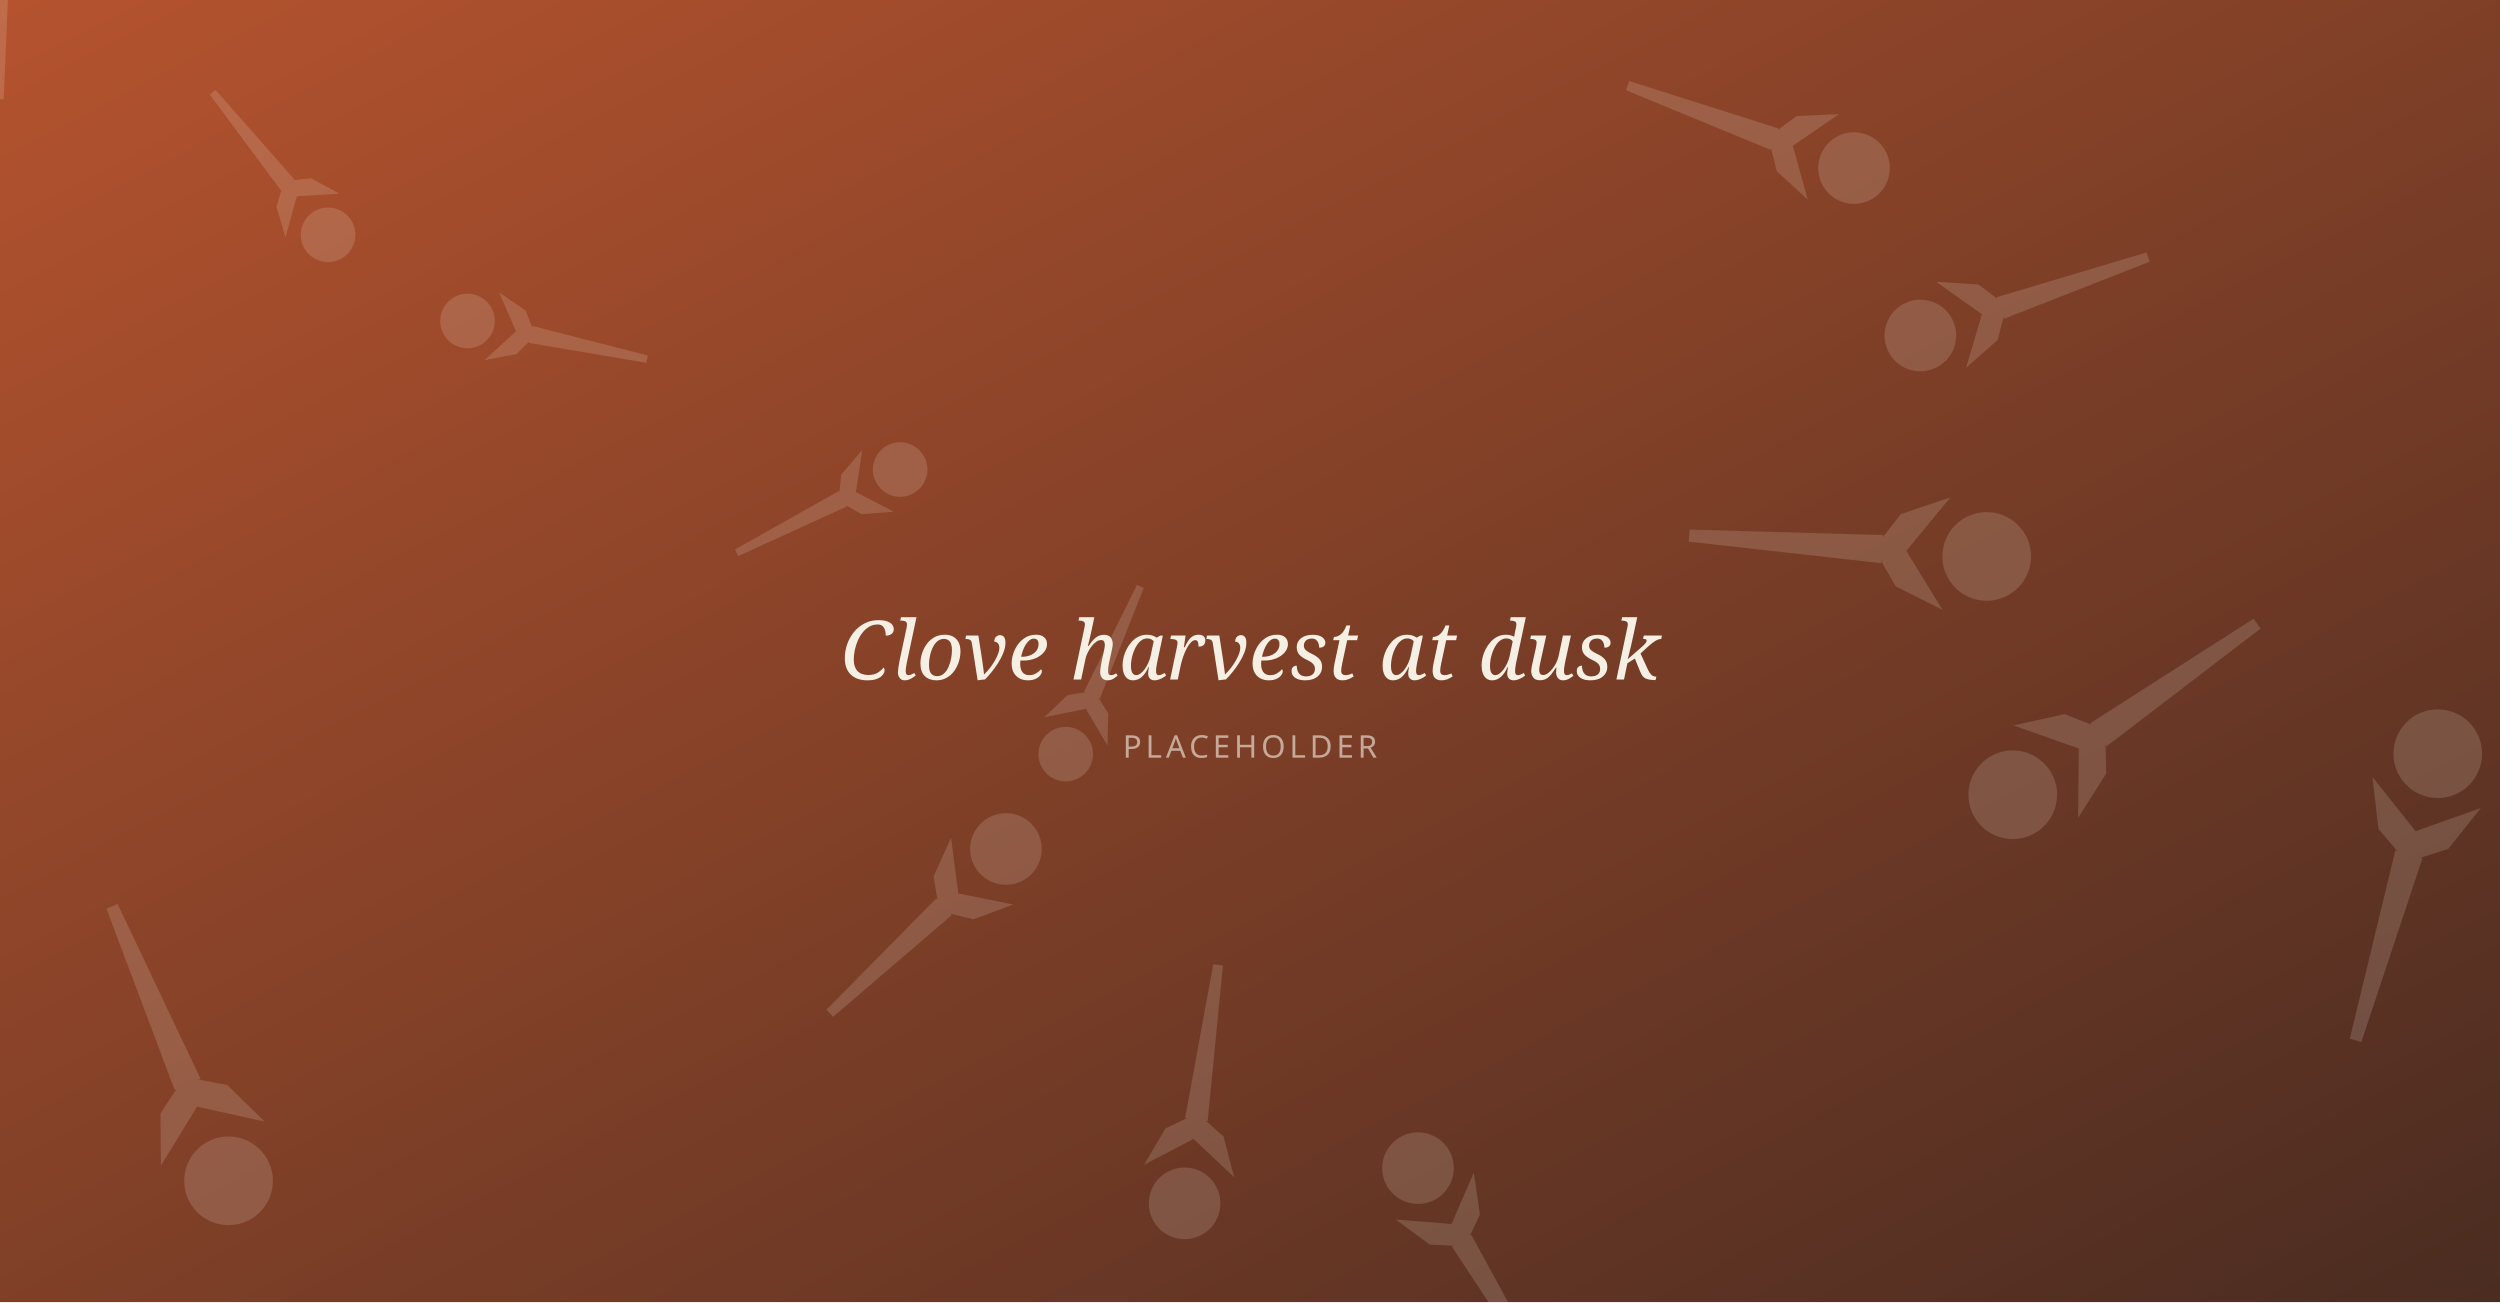
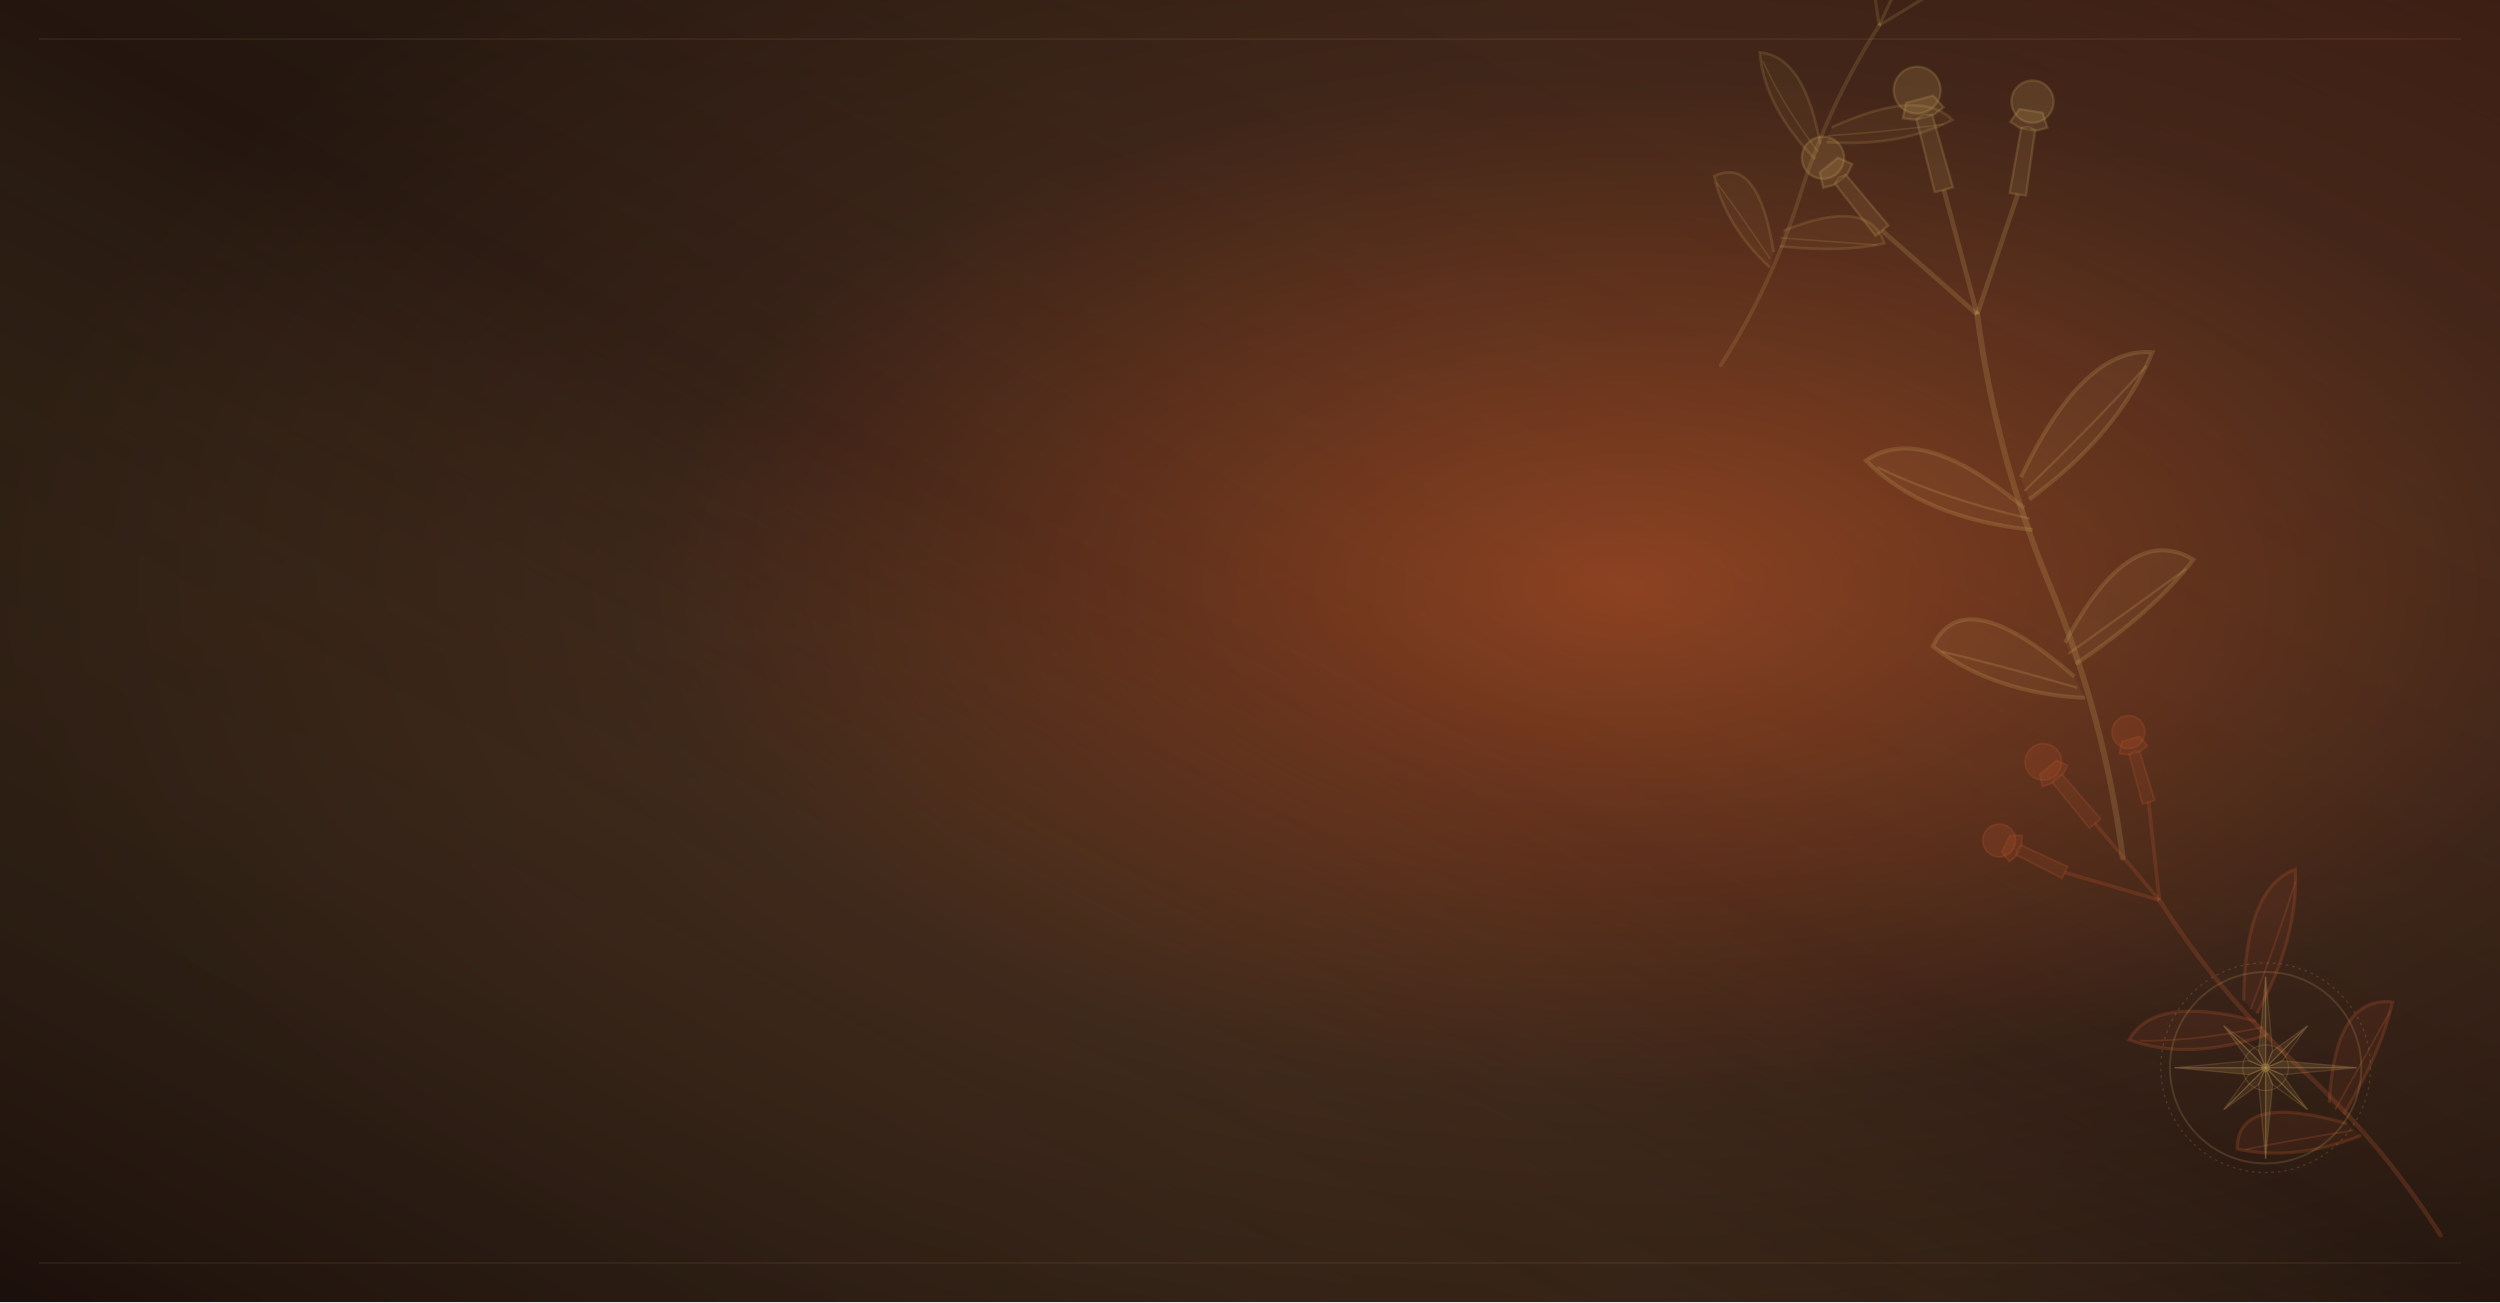
<svg xmlns="http://www.w3.org/2000/svg" width="1920" height="1000" viewBox="0 0 1920 1000">
  <defs>
-     <linearGradient id="g" x1="0" y1="0" x2="1" y2="1">
-       <stop offset="0" stop-color="#B5532E" />
-       <stop offset="1" stop-color="#4A2C21" />
+     <radialGradient id="vignette" cx="65%" cy="45%" r="65%">
+       <stop offset="0%" stop-color="#873B1D" />
+       <stop offset="60%" stop-color="#2E1A13" />
+       <stop offset="100%" stop-color="#1B0F0B" />
+     </radialGradient>
+     <linearGradient id="warmLight" x1="1" y1="0" x2="0" y2="1">
+       <stop offset="0%" stop-color="#AD4F2B" stop-opacity="0.2" />
+       <stop offset="50%" stop-color="#C9A45C" stop-opacity="0.05" />
+       <stop offset="100%" stop-color="#1B0F0B" stop-opacity="0.4" />
    </linearGradient>
  </defs>
-   <rect width="1920" height="1000" fill="url(#g)" />
-   <g transform="translate(0 0) rotate(0) scale(1.904762)" fill="#F6F0E4" opacity="0.16">
-     <circle cx="0" cy="-34" r="11" />
-     <path d="M-14 -24 L0 -14 L14 -24 L9 -12 L0 -6 L-9 -12 Z" />
-     <path d="M-3.5 -8 L3.5 -8 L1.5 40 L-1.5 40 Z" />
+   <rect width="1920" height="1000" fill="url(#vignette)" />
+   <rect width="1920" height="1000" fill="url(#warmLight)" />
+   <g transform="translate(1574.4, 450)">
+     <g transform="translate(0 0) rotate(-15) scale(1.8)" stroke="#C9A45C" stroke-opacity="0.22" fill="none">
+       <path d="M 0 120 Q 8 60 0 0 Q -8 -60 0 -120" stroke-width="2.5" stroke-linecap="round" />
+       <path d="M 2 50 Q -35 38 -55 12 Q -35 -12 0 40" stroke-width="1.75" fill="#C9A45C" fill-opacity="0.077" />
+       <path d="M 0 45 Q -28 28 -52 15" stroke-width="1" />
+       <path d="M 2 35 Q 40 22 62 5 Q 40 -18 0 25" stroke-width="1.75" fill="#C9A45C" fill-opacity="0.077" />
+       <path d="M 0 30 Q 32 18 58 8" stroke-width="1" />
+       <path d="M -1 -25 Q -45 -42 -62 -72 Q -35 -82 -2 -35" stroke-width="1.75" fill="#C9A45C" fill-opacity="0.077" />
+       <path d="M -1 -30 Q -35 -48 -58 -68" stroke-width="1" />
+       <path d="M 1 -38 Q 45 -55 68 -85 Q 40 -95 0 -48" stroke-width="1.75" fill="#C9A45C" fill-opacity="0.077" />
+       <path d="M 0 -42 Q 36 -62 64 -80" stroke-width="1" />
+       <path d="M 0 -120 L -30 -165" stroke-width="2" />
+       <path d="M 0 -120 L 0 -175" stroke-width="2" />
+       <path d="M 0 -120 L 30 -165" stroke-width="2" />
+       <g transform="translate(-30, -165) rotate(-24)">
+         <path d="M -3.5 0 L 3.5 0 L 3 -28 L -3 -28 Z" fill="#C9A45C" fill-opacity="0.132" stroke-width="1" />
+         <path d="M -8 -30 L -3.5 -28 L 0 -29 L 3.5 -28 L 8 -30 L 5 -36 L -5 -36 Z" fill="#C9A45C" fill-opacity="0.176" />
+         <circle cx="0" cy="-40" r="9" fill="#C9A45C" fill-opacity="0.187" stroke-width="1" />
+       </g>
+       <g transform="translate(0, -175)">
+         <path d="M -4 0 L 4 0 L 3.5 -32 L -3.5 -32 Z" fill="#C9A45C" fill-opacity="0.132" stroke-width="1" />
+         <path d="M -9 -34 L -4 -32 L 0 -33 L 4 -32 L 9 -34 L 6 -40 L -6 -40 Z" fill="#C9A45C" fill-opacity="0.176" />
+         <circle cx="0" cy="-44" r="10" fill="#C9A45C" fill-opacity="0.187" stroke-width="1" />
+       </g>
+       <g transform="translate(30, -165) rotate(24)">
+         <path d="M -3.5 0 L 3.5 0 L 3 -28 L -3 -28 Z" fill="#C9A45C" fill-opacity="0.132" stroke-width="1" />
+         <path d="M -8 -30 L -3.5 -28 L 0 -29 L 3.5 -28 L 8 -30 L 5 -36 L -5 -36 Z" fill="#C9A45C" fill-opacity="0.176" />
+         <circle cx="0" cy="-40" r="9" fill="#C9A45C" fill-opacity="0.187" stroke-width="1" />
+       </g>
+     </g>
  </g>
-   <g transform="translate(710.4 710) rotate(47) scale(2.5)" fill="#F6F0E4" opacity="0.16">
-     <circle cx="0" cy="-34" r="11" />
-     <path d="M-14 -24 L0 -14 L14 -24 L9 -12 L0 -6 L-9 -12 Z" />
-     <path d="M-3.5 -8 L3.5 -8 L1.5 40 L-1.5 40 Z" />
+   <g transform="translate(1766.4, 820)">
+     <g transform="translate(0 0) rotate(-40) scale(1.4)" stroke="#AD4F2B" stroke-opacity="0.28" fill="none">
+       <path d="M 0 120 Q 8 60 0 0 Q -8 -60 0 -120" stroke-width="2.5" stroke-linecap="round" />
+       <path d="M 2 50 Q -35 38 -55 12 Q -35 -12 0 40" stroke-width="1.75" fill="#AD4F2B" fill-opacity="0.098" />
+       <path d="M 0 45 Q -28 28 -52 15" stroke-width="1" />
+       <path d="M 2 35 Q 40 22 62 5 Q 40 -18 0 25" stroke-width="1.75" fill="#AD4F2B" fill-opacity="0.098" />
+       <path d="M 0 30 Q 32 18 58 8" stroke-width="1" />
+       <path d="M -1 -25 Q -45 -42 -62 -72 Q -35 -82 -2 -35" stroke-width="1.75" fill="#AD4F2B" fill-opacity="0.098" />
+       <path d="M -1 -30 Q -35 -48 -58 -68" stroke-width="1" />
+       <path d="M 1 -38 Q 45 -55 68 -85 Q 40 -95 0 -48" stroke-width="1.75" fill="#AD4F2B" fill-opacity="0.098" />
+       <path d="M 0 -42 Q 36 -62 64 -80" stroke-width="1" />
+       <path d="M 0 -120 L -30 -165" stroke-width="2" />
+       <path d="M 0 -120 L 0 -175" stroke-width="2" />
+       <path d="M 0 -120 L 30 -165" stroke-width="2" />
+       <g transform="translate(-30, -165) rotate(-24)">
+         <path d="M -3.5 0 L 3.5 0 L 3 -28 L -3 -28 Z" fill="#AD4F2B" fill-opacity="0.168" stroke-width="1" />
+         <path d="M -8 -30 L -3.5 -28 L 0 -29 L 3.5 -28 L 8 -30 L 5 -36 L -5 -36 Z" fill="#AD4F2B" fill-opacity="0.224" />
+         <circle cx="0" cy="-40" r="9" fill="#AD4F2B" fill-opacity="0.238" stroke-width="1" />
+       </g>
+       <g transform="translate(0, -175)">
+         <path d="M -4 0 L 4 0 L 3.5 -32 L -3.5 -32 Z" fill="#AD4F2B" fill-opacity="0.168" stroke-width="1" />
+         <path d="M -9 -34 L -4 -32 L 0 -33 L 4 -32 L 9 -34 L 6 -40 L -6 -40 Z" fill="#AD4F2B" fill-opacity="0.224" />
+         <circle cx="0" cy="-44" r="10" fill="#AD4F2B" fill-opacity="0.238" stroke-width="1" />
+       </g>
+       <g transform="translate(30, -165) rotate(24)">
+         <path d="M -3.5 0 L 3.5 0 L 3 -28 L -3 -28 Z" fill="#AD4F2B" fill-opacity="0.168" stroke-width="1" />
+         <path d="M -8 -30 L -3.5 -28 L 0 -29 L 3.5 -28 L 8 -30 L 5 -36 L -5 -36 Z" fill="#AD4F2B" fill-opacity="0.224" />
+         <circle cx="0" cy="-40" r="9" fill="#AD4F2B" fill-opacity="0.238" stroke-width="1" />
+       </g>
+     </g>
  </g>
-   <g transform="translate(1420.8 420) rotate(94) scale(3.095238)" fill="#F6F0E4" opacity="0.16">
-     <circle cx="0" cy="-34" r="11" />
-     <path d="M-14 -24 L0 -14 L14 -24 L9 -12 L0 -6 L-9 -12 Z" />
-     <path d="M-3.5 -8 L3.5 -8 L1.5 40 L-1.5 40 Z" />
+   <g transform="translate(1382.4, 150)">
+     <g transform="translate(0 0) rotate(25) scale(1.2)" stroke="#C9A45C" stroke-opacity="0.18" fill="none">
+       <path d="M 0 120 Q 8 60 0 0 Q -8 -60 0 -120" stroke-width="2.5" stroke-linecap="round" />
+       <path d="M 2 50 Q -35 38 -55 12 Q -35 -12 0 40" stroke-width="1.75" fill="#C9A45C" fill-opacity="0.063" />
+       <path d="M 0 45 Q -28 28 -52 15" stroke-width="1" />
+       <path d="M 2 35 Q 40 22 62 5 Q 40 -18 0 25" stroke-width="1.75" fill="#C9A45C" fill-opacity="0.063" />
+       <path d="M 0 30 Q 32 18 58 8" stroke-width="1" />
+       <path d="M -1 -25 Q -45 -42 -62 -72 Q -35 -82 -2 -35" stroke-width="1.75" fill="#C9A45C" fill-opacity="0.063" />
+       <path d="M -1 -30 Q -35 -48 -58 -68" stroke-width="1" />
+       <path d="M 1 -38 Q 45 -55 68 -85 Q 40 -95 0 -48" stroke-width="1.75" fill="#C9A45C" fill-opacity="0.063" />
+       <path d="M 0 -42 Q 36 -62 64 -80" stroke-width="1" />
+       <path d="M 0 -120 L -30 -165" stroke-width="2" />
+       <path d="M 0 -120 L 0 -175" stroke-width="2" />
+       <path d="M 0 -120 L 30 -165" stroke-width="2" />
+       <g transform="translate(-30, -165) rotate(-24)">
+         <path d="M -3.5 0 L 3.5 0 L 3 -28 L -3 -28 Z" fill="#C9A45C" fill-opacity="0.108" stroke-width="1" />
+         <path d="M -8 -30 L -3.5 -28 L 0 -29 L 3.5 -28 L 8 -30 L 5 -36 L -5 -36 Z" fill="#C9A45C" fill-opacity="0.144" />
+         <circle cx="0" cy="-40" r="9" fill="#C9A45C" fill-opacity="0.153" stroke-width="1" />
+       </g>
+       <g transform="translate(0, -175)">
+         <path d="M -4 0 L 4 0 L 3.5 -32 L -3.5 -32 Z" fill="#C9A45C" fill-opacity="0.108" stroke-width="1" />
+         <path d="M -9 -34 L -4 -32 L 0 -33 L 4 -32 L 9 -34 L 6 -40 L -6 -40 Z" fill="#C9A45C" fill-opacity="0.144" />
+         <circle cx="0" cy="-44" r="10" fill="#C9A45C" fill-opacity="0.153" stroke-width="1" />
+       </g>
+       <g transform="translate(30, -165) rotate(24)">
+         <path d="M -3.5 0 L 3.5 0 L 3 -28 L -3 -28 Z" fill="#C9A45C" fill-opacity="0.108" stroke-width="1" />
+         <path d="M -8 -30 L -3.5 -28 L 0 -29 L 3.5 -28 L 8 -30 L 5 -36 L -5 -36 Z" fill="#C9A45C" fill-opacity="0.144" />
+         <circle cx="0" cy="-40" r="9" fill="#C9A45C" fill-opacity="0.153" stroke-width="1" />
+       </g>
+     </g>
  </g>
-   <g transform="translate(211.2 130) rotate(141) scale(1.904762)" fill="#F6F0E4" opacity="0.16">
-     <circle cx="0" cy="-34" r="11" />
-     <path d="M-14 -24 L0 -14 L14 -24 L9 -12 L0 -6 L-9 -12 Z" />
-     <path d="M-3.5 -8 L3.5 -8 L1.5 40 L-1.5 40 Z" />
+   <g stroke="#C9A45C" stroke-opacity="0.2">
+     <circle cx="1740" cy="820" r="80.5" fill="none" stroke-width="1" stroke-dasharray="2,3" />
+     <circle cx="1740" cy="820" r="73.5" fill="none" stroke-width="1.5" />
+     <circle cx="1740" cy="820" r="17.5" fill="none" stroke-width="1" />
+     <polygon points="1740,820 1740,750 1734.642,807.066" fill="#C9A45C" fill-opacity="0.18" />
+     <polygon points="1740,820 1740,750 1745.358,807.066" fill="#C9A45C" fill-opacity="0.08" />
+     <polygon points="1740,820 1772.173,787.827 1745.358,807.066" fill="#C9A45C" fill-opacity="0.12" />
+     <polygon points="1740,820 1772.173,787.827 1752.934,814.642" fill="#C9A45C" fill-opacity="0.04" />
+     <polygon points="1740,820 1810,820 1752.934,814.642" fill="#C9A45C" fill-opacity="0.18" />
+     <polygon points="1740,820 1810,820 1752.934,825.358" fill="#C9A45C" fill-opacity="0.08" />
+     <polygon points="1740,820 1772.173,852.173 1752.934,825.358" fill="#C9A45C" fill-opacity="0.12" />
+     <polygon points="1740,820 1772.173,852.173 1745.358,832.934" fill="#C9A45C" fill-opacity="0.04" />
+     <polygon points="1740,820 1740,890 1745.358,832.934" fill="#C9A45C" fill-opacity="0.18" />
+     <polygon points="1740,820 1740,890 1734.642,832.934" fill="#C9A45C" fill-opacity="0.08" />
+     <polygon points="1740,820 1707.827,852.173 1734.642,832.934" fill="#C9A45C" fill-opacity="0.12" />
+     <polygon points="1740,820 1707.827,852.173 1727.066,825.358" fill="#C9A45C" fill-opacity="0.04" />
+     <polygon points="1740,820 1670,820 1727.066,825.358" fill="#C9A45C" fill-opacity="0.18" />
+     <polygon points="1740,820 1670,820 1727.066,814.642" fill="#C9A45C" fill-opacity="0.08" />
+     <polygon points="1740,820 1707.827,787.827 1727.066,814.642" fill="#C9A45C" fill-opacity="0.12" />
+     <polygon points="1740,820 1707.827,787.827 1734.642,807.066" fill="#C9A45C" fill-opacity="0.04" />
+     <circle cx="1740" cy="820" r="3" fill="#C9A45C" fill-opacity="0.2" />
  </g>
-   <g transform="translate(921.6 840) rotate(188) scale(2.5)" fill="#F6F0E4" opacity="0.16">
-     <circle cx="0" cy="-34" r="11" />
-     <path d="M-14 -24 L0 -14 L14 -24 L9 -12 L0 -6 L-9 -12 Z" />
-     <path d="M-3.5 -8 L3.5 -8 L1.5 40 L-1.5 40 Z" />
-   </g>
-   <g transform="translate(1632 550) rotate(235) scale(3.095238)" fill="#F6F0E4" opacity="0.16">
-     <circle cx="0" cy="-34" r="11" />
-     <path d="M-14 -24 L0 -14 L14 -24 L9 -12 L0 -6 L-9 -12 Z" />
-     <path d="M-3.5 -8 L3.5 -8 L1.5 40 L-1.5 40 Z" />
-   </g>
-   <g transform="translate(422.4 260) rotate(282) scale(1.904762)" fill="#F6F0E4" opacity="0.16">
-     <circle cx="0" cy="-34" r="11" />
-     <path d="M-14 -24 L0 -14 L14 -24 L9 -12 L0 -6 L-9 -12 Z" />
-     <path d="M-3.5 -8 L3.5 -8 L1.5 40 L-1.5 40 Z" />
-   </g>
-   <g transform="translate(1132.8 970) rotate(329) scale(2.5)" fill="#F6F0E4" opacity="0.16">
-     <circle cx="0" cy="-34" r="11" />
-     <path d="M-14 -24 L0 -14 L14 -24 L9 -12 L0 -6 L-9 -12 Z" />
-     <path d="M-3.5 -8 L3.5 -8 L1.5 40 L-1.5 40 Z" />
-   </g>
-   <g transform="translate(1843.2 680) rotate(16) scale(3.095238)" fill="#F6F0E4" opacity="0.16">
-     <circle cx="0" cy="-34" r="11" />
-     <path d="M-14 -24 L0 -14 L14 -24 L9 -12 L0 -6 L-9 -12 Z" />
-     <path d="M-3.5 -8 L3.5 -8 L1.5 40 L-1.5 40 Z" />
-   </g>
-   <g transform="translate(633.6 390) rotate(63) scale(1.904762)" fill="#F6F0E4" opacity="0.16">
-     <circle cx="0" cy="-34" r="11" />
-     <path d="M-14 -24 L0 -14 L14 -24 L9 -12 L0 -6 L-9 -12 Z" />
-     <path d="M-3.5 -8 L3.5 -8 L1.5 40 L-1.5 40 Z" />
-   </g>
-   <g transform="translate(1344 100) rotate(110) scale(2.5)" fill="#F6F0E4" opacity="0.16">
-     <circle cx="0" cy="-34" r="11" />
-     <path d="M-14 -24 L0 -14 L14 -24 L9 -12 L0 -6 L-9 -12 Z" />
-     <path d="M-3.5 -8 L3.5 -8 L1.5 40 L-1.5 40 Z" />
-   </g>
-   <g transform="translate(134.4 810) rotate(157) scale(3.095238)" fill="#F6F0E4" opacity="0.16">
-     <circle cx="0" cy="-34" r="11" />
-     <path d="M-14 -24 L0 -14 L14 -24 L9 -12 L0 -6 L-9 -12 Z" />
-     <path d="M-3.5 -8 L3.5 -8 L1.5 40 L-1.5 40 Z" />
-   </g>
-   <g transform="translate(844.8 520) rotate(204) scale(1.904762)" fill="#F6F0E4" opacity="0.16">
-     <circle cx="0" cy="-34" r="11" />
-     <path d="M-14 -24 L0 -14 L14 -24 L9 -12 L0 -6 L-9 -12 Z" />
-     <path d="M-3.5 -8 L3.5 -8 L1.5 40 L-1.5 40 Z" />
-   </g>
-   <g transform="translate(1555.2 230) rotate(251) scale(2.5)" fill="#F6F0E4" opacity="0.16">
-     <circle cx="0" cy="-34" r="11" />
-     <path d="M-14 -24 L0 -14 L14 -24 L9 -12 L0 -6 L-9 -12 Z" />
-     <path d="M-3.5 -8 L3.5 -8 L1.5 40 L-1.5 40 Z" />
-   </g>
-   <text x="50%" y="50%" text-anchor="middle" dominant-baseline="middle" fill="#F6F0E4" font-family="Georgia, serif" font-size="63" font-style="italic">Clove harvest at dusk</text>
-   <text x="50%" y="581.9" text-anchor="middle" fill="#F6F0E4" fill-opacity="0.6" font-family="system-ui, sans-serif" font-size="24" letter-spacing="3">PLACEHOLDER</text>
+   <line x1="30" y1="30" x2="1890" y2="30" stroke="#C9A45C" stroke-opacity="0.12" stroke-width="1" />
+   <line x1="30" y1="970" x2="1890" y2="970" stroke="#C9A45C" stroke-opacity="0.12" stroke-width="1" />
</svg>
